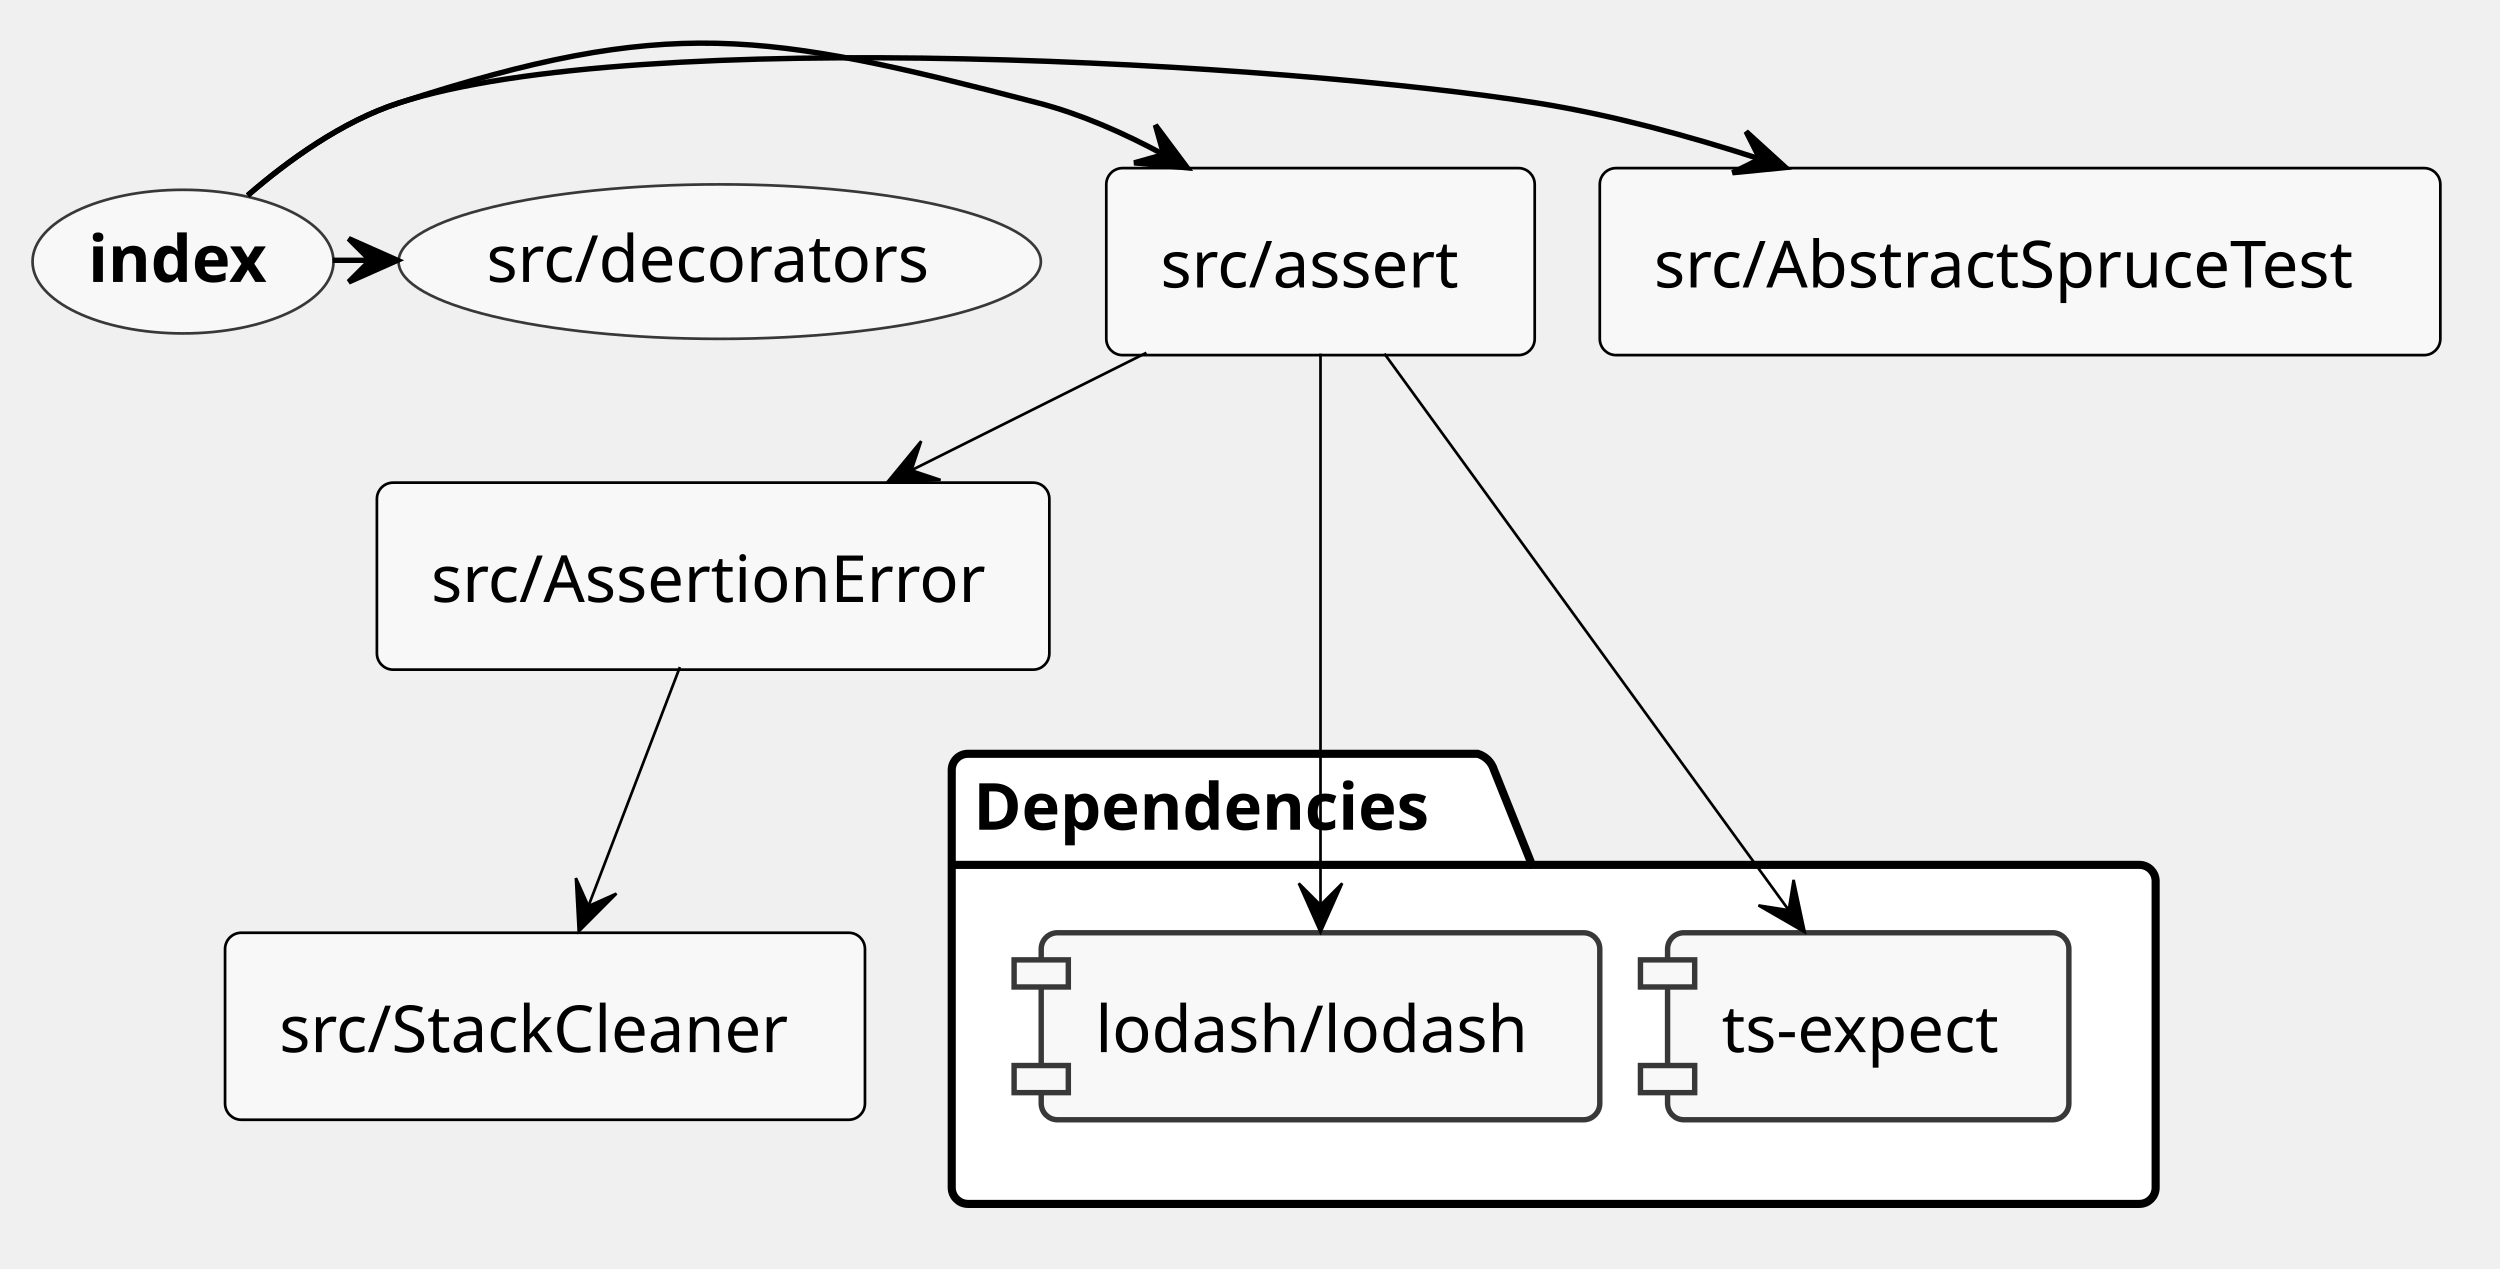
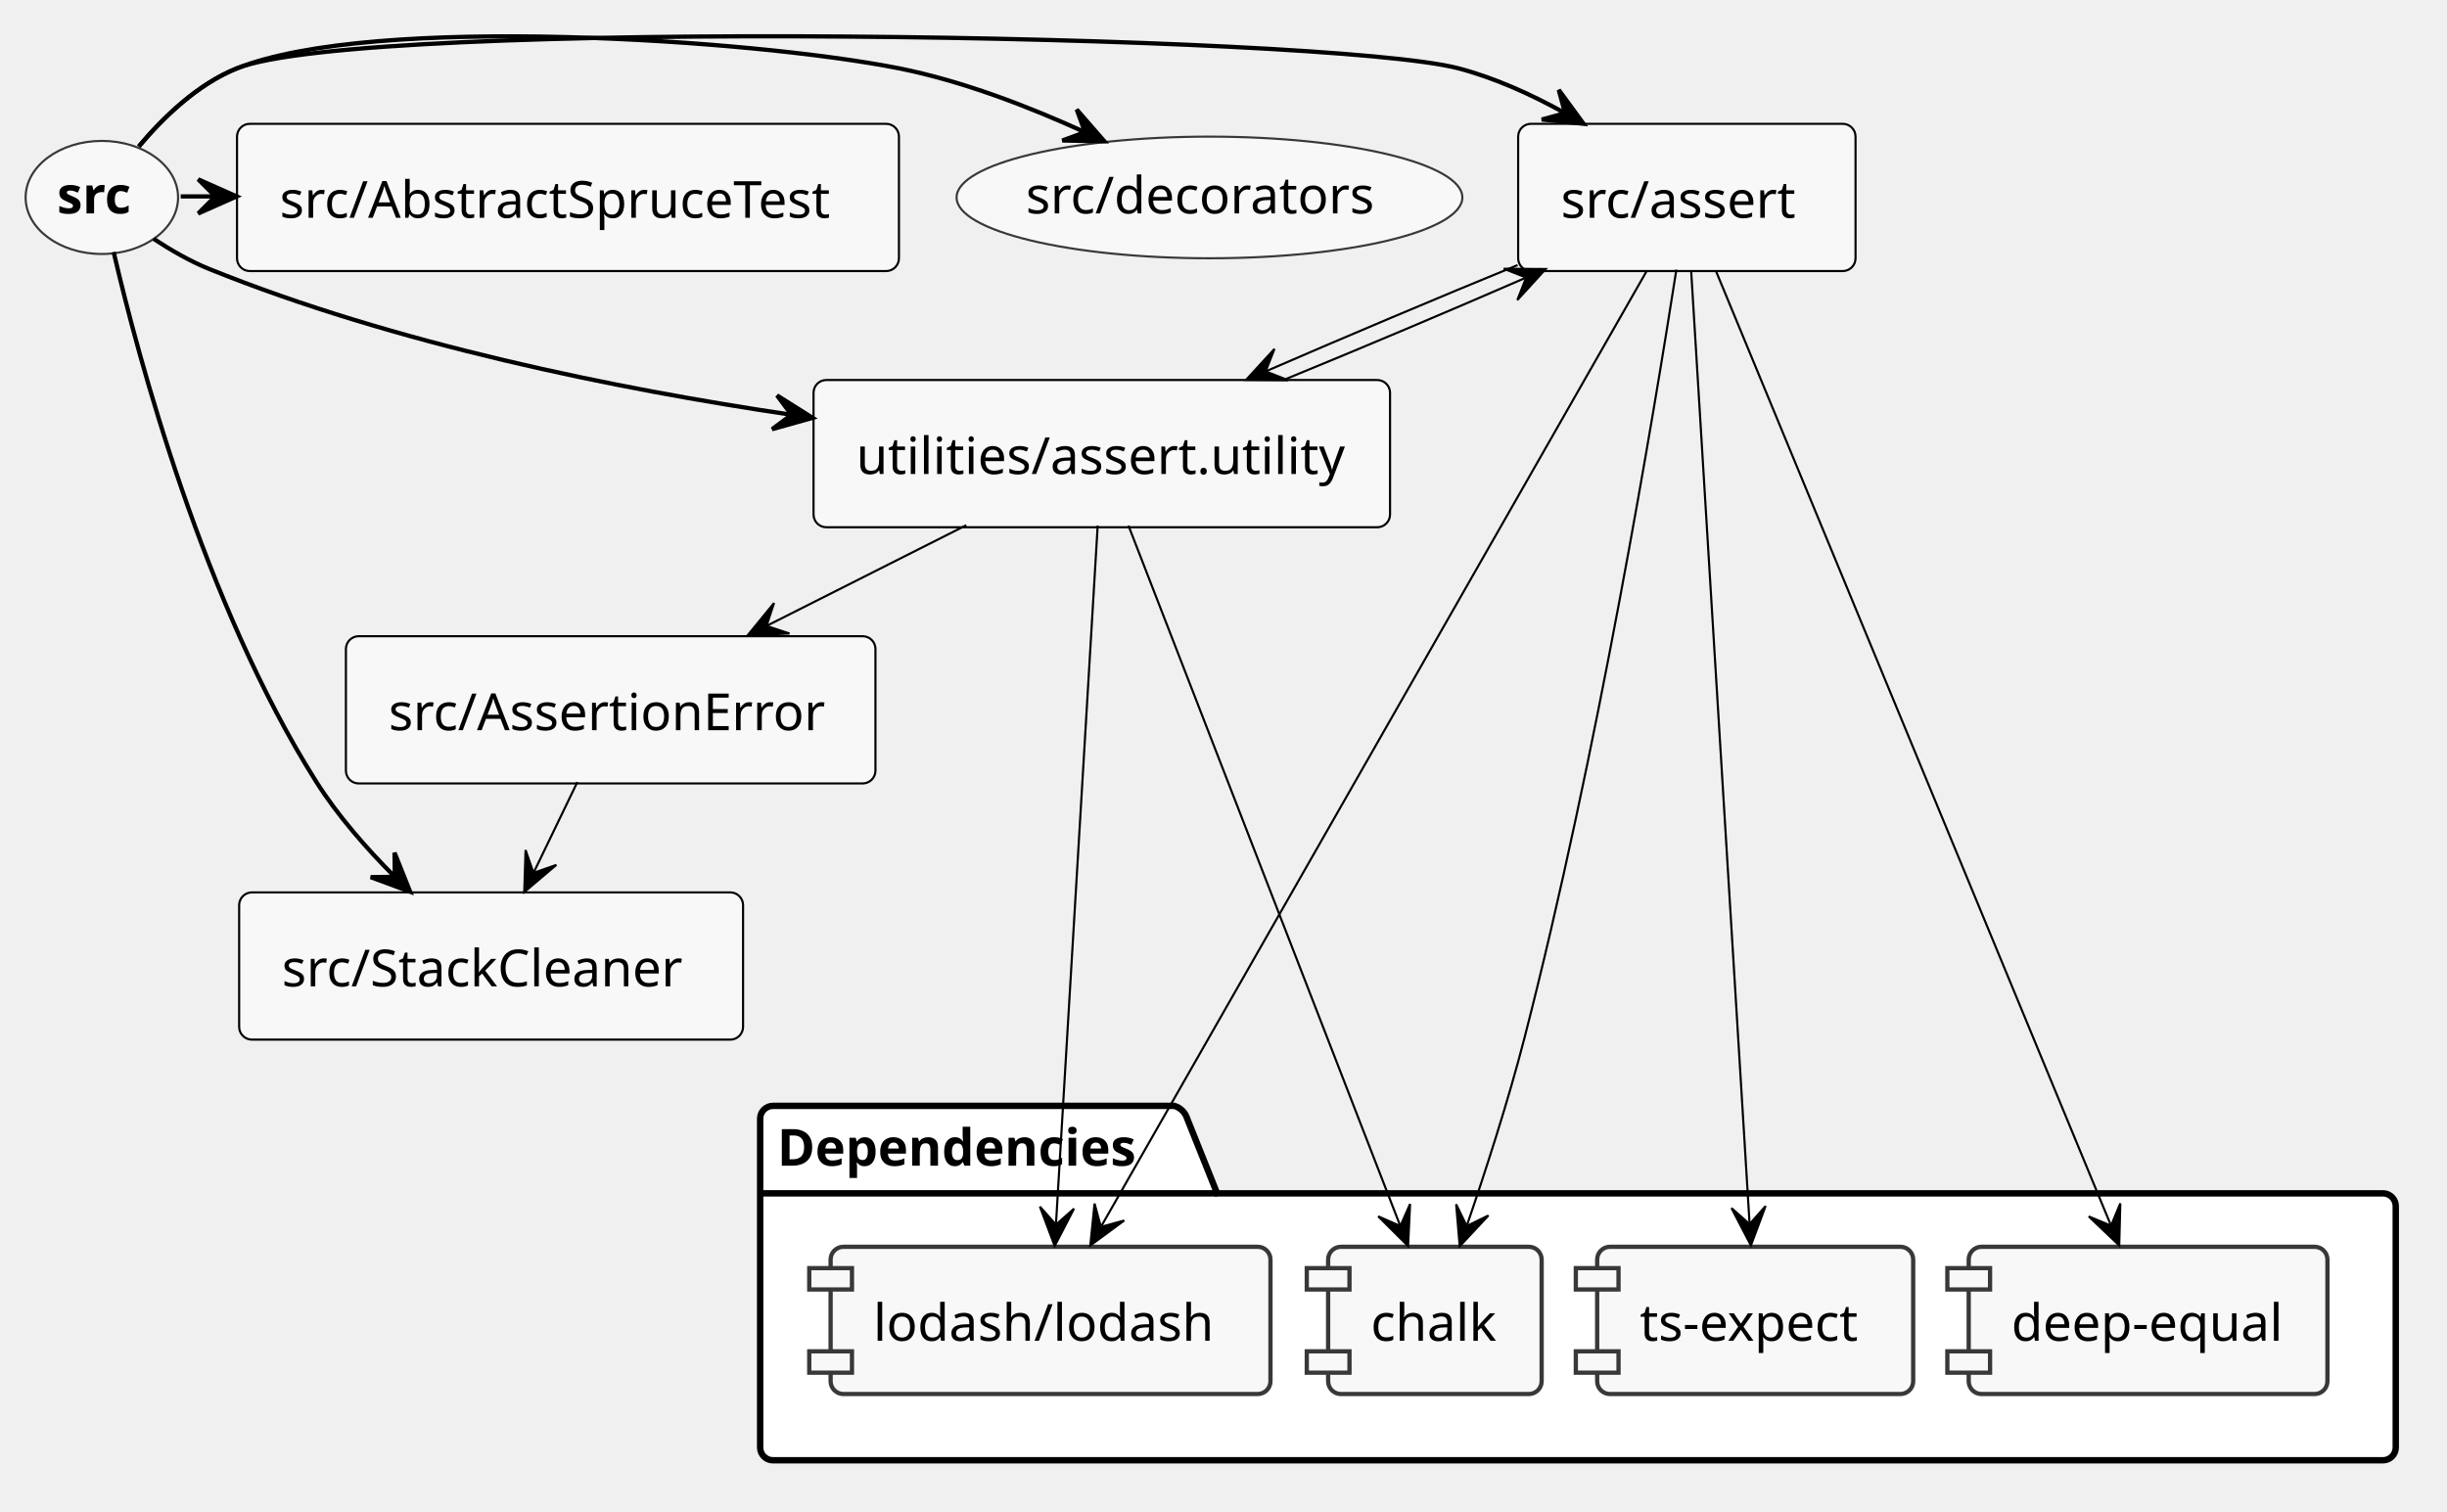
- <svg xmlns="http://www.w3.org/2000/svg" contentScriptType="application/ecmascript" contentStyleType="text/css" height="234px" preserveAspectRatio="none" style="width:461px;height:234px;" version="1.1" viewBox="0 0 461 234" width="461px" zoomAndPan="magnify">
+ <svg xmlns="http://www.w3.org/2000/svg" contentScriptType="application/ecmascript" contentStyleType="text/css" height="354px" preserveAspectRatio="none" style="width:573px;height:354px;" version="1.1" viewBox="0 0 573 354" width="573px" zoomAndPan="magnify">
  <defs />
  <g>
-     <path d="M178.5,139 L272.5,139 A4.5,4.5 0 0 1 275.5,142 L282.5,159.484 L394.5,159.484 A3,3 0 0 1 397.5,162.484 L397.5,219 A3,3 0 0 1 394.5,222 L178.5,222 A3,3 0 0 1 175.5,219 L175.5,142 A3,3 0 0 1 178.5,139 " fill="#FFFFFF" style="stroke: #000000; stroke-width: 1.5;" />
-     <line style="stroke: #000000; stroke-width: 1.5;" x1="175.5" x2="282.5" y1="159.484" y2="159.484" />
-     <text fill="#000000" font-family="Tahoma, sans-serif" font-size="12" font-weight="bold" lengthAdjust="spacingAndGlyphs" textLength="94" x="179.5" y="153.006">Dependencies</text>
-     <rect fill="#F8F8F8" height="34.484" rx="3" ry="3" style="stroke: #383838; stroke-width: 1.0;" width="103" x="192" y="172" />
-     <rect fill="#F8F8F8" height="5" style="stroke: #383838; stroke-width: 1.0;" width="10" x="187" y="177" />
-     <rect fill="#F8F8F8" height="5" style="stroke: #383838; stroke-width: 1.0;" width="10" x="187" y="196.484" />
-     <text fill="#000000" font-family="Tahoma, sans-serif" font-size="12" lengthAdjust="spacingAndGlyphs" textLength="83" x="202" y="194.006">lodash/lodash</text>
-     <rect fill="#F8F8F8" height="34.484" rx="3" ry="3" style="stroke: #383838; stroke-width: 1.0;" width="74" x="307.5" y="172" />
-     <rect fill="#F8F8F8" height="5" style="stroke: #383838; stroke-width: 1.0;" width="10" x="302.5" y="177" />
-     <rect fill="#F8F8F8" height="5" style="stroke: #383838; stroke-width: 1.0;" width="10" x="302.5" y="196.484" />
-     <text fill="#000000" font-family="Tahoma, sans-serif" font-size="12" lengthAdjust="spacingAndGlyphs" textLength="54" x="317.5" y="194.006">ts-expect</text>
-     <ellipse cx="33.749" cy="48.242" fill="#F8F8F8" rx="27.749" ry="13.242" style="stroke: #383838; stroke-width: 0.5;" />
-     <text fill="#000000" font-family="Tahoma, sans-serif" font-size="12" font-weight="bold" lengthAdjust="spacingAndGlyphs" textLength="35" x="16.249" y="51.984">index</text>
-     <rect fill="#F8F8F8" height="34.484" rx="3" ry="3" style="stroke: #000000; stroke-width: 0.5;" width="155" x="295" y="31" />
-     <text fill="#000000" font-family="Tahoma, sans-serif" font-size="12" lengthAdjust="spacingAndGlyphs" textLength="135" x="305" y="53.006">src/AbstractSpruceTest</text>
-     <rect fill="#F8F8F8" height="34.484" rx="3" ry="3" style="stroke: #000000; stroke-width: 0.5;" width="79" x="204" y="31" />
-     <text fill="#000000" font-family="Tahoma, sans-serif" font-size="12" lengthAdjust="spacingAndGlyphs" textLength="59" x="214" y="53.006">src/assert</text>
-     <rect fill="#F8F8F8" height="34.484" rx="3" ry="3" style="stroke: #000000; stroke-width: 0.5;" width="124" x="69.5" y="89" />
-     <text fill="#000000" font-family="Tahoma, sans-serif" font-size="12" lengthAdjust="spacingAndGlyphs" textLength="104" x="79.5" y="111.006">src/AssertionError</text>
-     <ellipse cx="132.716" cy="48.243" fill="#F8F8F8" rx="59.216" ry="14.243" style="stroke: #383838; stroke-width: 0.5;" />
-     <text fill="#000000" font-family="Tahoma, sans-serif" font-size="12" lengthAdjust="spacingAndGlyphs" textLength="86" x="89.716" y="51.985">src/decorators</text>
-     <rect fill="#F8F8F8" height="34.484" rx="3" ry="3" style="stroke: #000000; stroke-width: 0.5;" width="118" x="41.5" y="172" />
-     <text fill="#000000" font-family="Tahoma, sans-serif" font-size="12" lengthAdjust="spacingAndGlyphs" textLength="98" x="51.5" y="194.006">src/StackCleaner</text>
-     <path d="M45.667,36.041 C53.056,29.637 63.056,22.387 73.5,19 C117.89,4.602 237.411,11.68 283.5,19 C297.08,21.157 311.405,25.055 324.499,29.309 " fill="none" id="&lt;b&gt;index&lt;/b&gt;-&gt;_src_AbstractSpruceTest" style="stroke: #000000; stroke-width: 1.0;" />
-     <polygon fill="#000000" points="329.264,30.89,321.981,24.26,324.518,29.316,319.462,31.853,329.264,30.89" style="stroke: #000000; stroke-width: 1.0;" />
-     <path d="M45.667,36.041 C53.056,29.637 63.056,22.387 73.5,19 C123.386,2.819 140.743,5.803 191.5,19 C199.37,21.046 207.314,24.574 214.544,28.479 " fill="none" id="&lt;b&gt;index&lt;/b&gt;-&gt;_src_assert" style="stroke: #000000; stroke-width: 1.0;" />
-     <polygon fill="#000000" points="218.945,30.949,213.054,23.056,214.585,28.502,209.139,30.032,218.945,30.949" style="stroke: #000000; stroke-width: 1.0;" />
-     <path d="M61.344,48 C63.585,48 65.826,48 68.067,48 " fill="none" id="&lt;b&gt;index&lt;/b&gt;-&gt;src/decorators" style="stroke: #000000; stroke-width: 1.0;" />
-     <polygon fill="#000000" points="73.296,48,64.296,44,68.296,48,64.296,52,73.296,48" style="stroke: #000000; stroke-width: 1.0;" />
-     <path d="M243.5,65.217 C243.5,90.327 243.5,138.627 243.5,166.58 " fill="none" id="_src_assert-&gt;lodash/lodash" style="stroke: #000000; stroke-width: 0.5;" />
-     <polygon fill="#000000" points="243.5,171.886,247.5,162.886,243.5,166.886,239.5,162.886,243.5,171.886" style="stroke: #000000; stroke-width: 0.5;" />
-     <path d="M211.405,65.047 C197.932,71.784 182.186,79.657 168.25,86.625 " fill="none" id="_src_assert-&gt;_src_AssertionError" style="stroke: #000000; stroke-width: 0.5;" />
-     <polygon fill="#000000" points="163.599,88.95,173.438,88.503,168.071,86.714,169.86,81.347,163.599,88.95" style="stroke: #000000; stroke-width: 0.5;" />
-     <path d="M255.284,65.217 C273.757,90.641 309.505,139.838 329.69,167.619 " fill="none" id="_src_assert-&gt;ts-expect" style="stroke: #000000; stroke-width: 0.5;" />
-     <polygon fill="#000000" points="332.791,171.886,330.736,162.254,329.852,167.841,324.264,166.957,332.791,171.886" style="stroke: #000000; stroke-width: 0.5;" />
-     <path d="M125.375,123.003 C120.567,135.568 113.829,153.172 108.579,166.891 " fill="none" id="_src_AssertionError-&gt;_src_StackCleaner" style="stroke: #000000; stroke-width: 0.5;" />
-     <polygon fill="#000000" points="106.718,171.753,113.671,164.777,108.505,167.083,106.199,161.918,106.718,171.753" style="stroke: #000000; stroke-width: 0.5;" />
+     <path d="M181,259 L275,259 A4.5,4.5 0 0 1 278,262 L285,279.484 L558,279.484 A3,3 0 0 1 561,282.484 L561,339 A3,3 0 0 1 558,342 L181,342 A3,3 0 0 1 178,339 L178,262 A3,3 0 0 1 181,259 " fill="#FFFFFF" style="stroke: #000000; stroke-width: 1.5;" />
+     <line style="stroke: #000000; stroke-width: 1.5;" x1="178" x2="285" y1="279.484" y2="279.484" />
+     <text fill="#000000" font-family="Tahoma, sans-serif" font-size="12" font-weight="bold" lengthAdjust="spacingAndGlyphs" textLength="94" x="182" y="273.006">Dependencies</text>
+     <rect fill="#F8F8F8" height="34.484" rx="3" ry="3" style="stroke: #383838; stroke-width: 1.0;" width="50" x="311" y="292" />
+     <rect fill="#F8F8F8" height="5" style="stroke: #383838; stroke-width: 1.0;" width="10" x="306" y="297" />
+     <rect fill="#F8F8F8" height="5" style="stroke: #383838; stroke-width: 1.0;" width="10" x="306" y="316.484" />
+     <text fill="#000000" font-family="Tahoma, sans-serif" font-size="12" lengthAdjust="spacingAndGlyphs" textLength="30" x="321" y="314.006">chalk</text>
+     <rect fill="#F8F8F8" height="34.484" rx="3" ry="3" style="stroke: #383838; stroke-width: 1.0;" width="84" x="461" y="292" />
+     <rect fill="#F8F8F8" height="5" style="stroke: #383838; stroke-width: 1.0;" width="10" x="456" y="297" />
+     <rect fill="#F8F8F8" height="5" style="stroke: #383838; stroke-width: 1.0;" width="10" x="456" y="316.484" />
+     <text fill="#000000" font-family="Tahoma, sans-serif" font-size="12" lengthAdjust="spacingAndGlyphs" textLength="64" x="471" y="314.006">deep-equal</text>
+     <rect fill="#F8F8F8" height="34.484" rx="3" ry="3" style="stroke: #383838; stroke-width: 1.0;" width="103" x="194.5" y="292" />
+     <rect fill="#F8F8F8" height="5" style="stroke: #383838; stroke-width: 1.0;" width="10" x="189.5" y="297" />
+     <rect fill="#F8F8F8" height="5" style="stroke: #383838; stroke-width: 1.0;" width="10" x="189.5" y="316.484" />
+     <text fill="#000000" font-family="Tahoma, sans-serif" font-size="12" lengthAdjust="spacingAndGlyphs" textLength="83" x="204.5" y="314.006">lodash/lodash</text>
+     <rect fill="#F8F8F8" height="34.484" rx="3" ry="3" style="stroke: #383838; stroke-width: 1.0;" width="74" x="374" y="292" />
+     <rect fill="#F8F8F8" height="5" style="stroke: #383838; stroke-width: 1.0;" width="10" x="369" y="297" />
+     <rect fill="#F8F8F8" height="5" style="stroke: #383838; stroke-width: 1.0;" width="10" x="369" y="316.484" />
+     <text fill="#000000" font-family="Tahoma, sans-serif" font-size="12" lengthAdjust="spacingAndGlyphs" textLength="54" x="384" y="314.006">ts-expect</text>
+     <ellipse cx="23.849" cy="46.242" fill="#F8F8F8" rx="17.849" ry="13.242" style="stroke: #383838; stroke-width: 0.5;" />
+     <text fill="#000000" font-family="Tahoma, sans-serif" font-size="12" font-weight="bold" lengthAdjust="spacingAndGlyphs" textLength="21" x="13.349" y="49.984">src</text>
+     <rect fill="#F8F8F8" height="34.484" rx="3" ry="3" style="stroke: #000000; stroke-width: 0.5;" width="155" x="55.5" y="29" />
+     <text fill="#000000" font-family="Tahoma, sans-serif" font-size="12" lengthAdjust="spacingAndGlyphs" textLength="135" x="65.5" y="51.006">src/AbstractSpruceTest</text>
+     <rect fill="#F8F8F8" height="34.484" rx="3" ry="3" style="stroke: #000000; stroke-width: 0.5;" width="79" x="355.5" y="29" />
+     <text fill="#000000" font-family="Tahoma, sans-serif" font-size="12" lengthAdjust="spacingAndGlyphs" textLength="59" x="365.5" y="51.006">src/assert</text>
+     <rect fill="#F8F8F8" height="34.484" rx="3" ry="3" style="stroke: #000000; stroke-width: 0.5;" width="124" x="81" y="149" />
+     <text fill="#000000" font-family="Tahoma, sans-serif" font-size="12" lengthAdjust="spacingAndGlyphs" textLength="104" x="91" y="171.006">src/AssertionError</text>
+     <ellipse cx="283.216" cy="46.243" fill="#F8F8F8" rx="59.216" ry="14.243" style="stroke: #383838; stroke-width: 0.5;" />
+     <text fill="#000000" font-family="Tahoma, sans-serif" font-size="12" lengthAdjust="spacingAndGlyphs" textLength="86" x="240.216" y="49.985">src/decorators</text>
+     <rect fill="#F8F8F8" height="34.484" rx="3" ry="3" style="stroke: #000000; stroke-width: 0.5;" width="118" x="56" y="209" />
+     <text fill="#000000" font-family="Tahoma, sans-serif" font-size="12" lengthAdjust="spacingAndGlyphs" textLength="98" x="66" y="231.006">src/StackCleaner</text>
+     <rect fill="#F8F8F8" height="34.484" rx="3" ry="3" style="stroke: #000000; stroke-width: 0.5;" width="135" x="190.5" y="89" />
+     <text fill="#000000" font-family="Tahoma, sans-serif" font-size="12" lengthAdjust="spacingAndGlyphs" textLength="115" x="200.5" y="111.006">utilities/assert.utility</text>
+     <path d="M42.309,46 C44.903,46 47.497,46 50.091,46 " fill="none" id="&lt;b&gt;src&lt;/b&gt;-&gt;_src_AbstractSpruceTest" style="stroke: #000000; stroke-width: 1.0;" />
+     <polygon fill="#000000" points="55.416,46,46.416,42,50.416,46,46.416,50,55.416,46" style="stroke: #000000; stroke-width: 1.0;" />
+     <path d="M32.497,34.309 C38.159,27.563 46.244,19.702 55.5,16 C85.005,4.198 310.754,7.968 341.5,16 C349.947,18.207 358.471,22.077 366.155,26.319 " fill="none" id="&lt;b&gt;src&lt;/b&gt;-&gt;_src_assert" style="stroke: #000000; stroke-width: 1.0;" />
+     <polygon fill="#000000" points="370.824,28.996,365.005,21.05,366.486,26.509,361.027,27.99,370.824,28.996" style="stroke: #000000; stroke-width: 1.0;" />
+     <path d="M32.497,34.309 C38.159,27.563 46.244,19.702 55.5,16 C87.481,3.208 176.716,9.286 210.5,16 C225.374,18.956 241.022,25.014 253.959,30.918 " fill="none" id="&lt;b&gt;src&lt;/b&gt;-&gt;src/decorators" style="stroke: #000000; stroke-width: 1.0;" />
+     <polygon fill="#000000" points="258.595,33.08,252.129,25.651,254.063,30.967,248.748,32.902,258.595,33.08" style="stroke: #000000; stroke-width: 1.0;" />
+     <path d="M26.617,59.038 C32.359,83.732 47.691,141.299 74,183 C79.046,190.999 85.823,198.718 92.411,205.309 " fill="none" id="&lt;b&gt;src&lt;/b&gt;-&gt;_src_StackCleaner" style="stroke: #000000; stroke-width: 1.0;" />
+     <polygon fill="#000000" points="96.04,208.85,92.39,199.702,92.461,205.359,86.804,205.429,96.04,208.85" style="stroke: #000000; stroke-width: 1.0;" />
+     <path d="M35.968,55.933 C39.945,58.547 44.508,61.186 49,63 C92.529,80.579 144.233,91.049 185.324,97.139 " fill="none" id="&lt;b&gt;src&lt;/b&gt;-&gt;_utilities_assert_utility" style="stroke: #000000; stroke-width: 1.0;" />
+     <polygon fill="#000000" points="190.281,97.86,181.951,92.606,185.333,97.14,180.799,100.522,190.281,97.86" style="stroke: #000000; stroke-width: 1.0;" />
+     <path d="M392.548,63.153 C387.283,96.861 373.982,177.041 357,243 C353.163,257.904 347.819,274.401 343.483,287.046 " fill="none" id="_src_assert-&gt;chalk" style="stroke: #000000; stroke-width: 0.5;" />
+     <polygon fill="#000000" points="341.815,291.865,348.539,284.668,343.45,287.14,340.979,282.052,341.815,291.865" style="stroke: #000000; stroke-width: 0.5;" />
+     <path d="M401.756,63.327 C420.545,108.734 473.409,236.487 494.324,287.034 " fill="none" id="_src_assert-&gt;deep-equal" style="stroke: #000000; stroke-width: 0.5;" />
+     <polygon fill="#000000" points="496.247,291.68,496.502,281.834,494.335,287.06,489.11,284.893,496.247,291.68" style="stroke: #000000; stroke-width: 0.5;" />
+     <path d="M385.679,63.327 C359.757,108.734 286.825,236.487 257.969,287.034 " fill="none" id="_src_assert-&gt;lodash/lodash" style="stroke: #000000; stroke-width: 0.5;" />
+     <polygon fill="#000000" points="255.317,291.68,263.252,285.846,257.796,287.337,256.305,281.88,255.317,291.68" style="stroke: #000000; stroke-width: 0.5;" />
+     <path d="M396.001,63.327 C398.773,108.551 406.553,235.458 409.677,286.419 " fill="none" id="_src_assert-&gt;ts-expect" style="stroke: #000000; stroke-width: 0.5;" />
+     <polygon fill="#000000" points="410,291.68,413.442,282.452,409.694,286.689,405.457,282.941,410,291.68" style="stroke: #000000; stroke-width: 0.5;" />
+     <path d="M355.359,62.087 C336.791,69.699 314.787,78.987 296.381,86.973 " fill="none" id="_src_assert-&gt;_utilities_assert_utility" style="stroke: #000000; stroke-width: 0.5;" />
+     <polygon fill="#000000" points="291.783,88.973,301.632,89.048,296.367,86.977,298.438,81.713,291.783,88.973" style="stroke: #000000; stroke-width: 0.5;" />
+     <path d="M300.913,88.849 C318.931,81.474 339.68,72.71 357.124,65.112 " fill="none" id="_utilities_assert_utility-&gt;_src_assert" style="stroke: #000000; stroke-width: 0.5;" />
+     <polygon fill="#000000" points="361.952,63.002,352.103,62.942,357.371,65.005,355.308,70.272,361.952,63.002" style="stroke: #000000; stroke-width: 0.5;" />
+     <path d="M135.2,183.156 C132.045,189.692 128.363,197.319 125.013,204.258 " fill="none" id="_src_AssertionError-&gt;_src_StackCleaner" style="stroke: #000000; stroke-width: 0.5;" />
+     <polygon fill="#000000" points="122.758,208.93,130.272,202.563,124.931,204.427,123.067,199.086,122.758,208.93" style="stroke: #000000; stroke-width: 0.5;" />
+     <path d="M264.251,123.109 C278.286,159.274 312.287,246.895 327.908,287.147 " fill="none" id="_utilities_assert_utility-&gt;chalk" style="stroke: #000000; stroke-width: 0.5;" />
+     <polygon fill="#000000" points="329.719,291.814,330.192,281.977,327.91,287.153,322.734,284.871,329.719,291.814" style="stroke: #000000; stroke-width: 0.5;" />
+     <path d="M257.038,123.109 C254.888,159.127 249.691,246.183 247.274,286.654 " fill="none" id="_utilities_assert_utility-&gt;lodash/lodash" style="stroke: #000000; stroke-width: 0.5;" />
+     <polygon fill="#000000" points="246.966,291.814,251.495,283.069,247.264,286.823,243.51,282.592,246.966,291.814" style="stroke: #000000; stroke-width: 0.5;" />
+     <path d="M226.271,123.002 C211.811,130.295 194.61,138.971 179.605,146.538 " fill="none" id="_utilities_assert_utility-&gt;_src_AssertionError" style="stroke: #000000; stroke-width: 0.5;" />
+     <polygon fill="#000000" points="175.024,148.849,184.861,148.368,179.488,146.597,181.259,141.225,175.024,148.849" style="stroke: #000000; stroke-width: 0.5;" />
  </g>
</svg>
